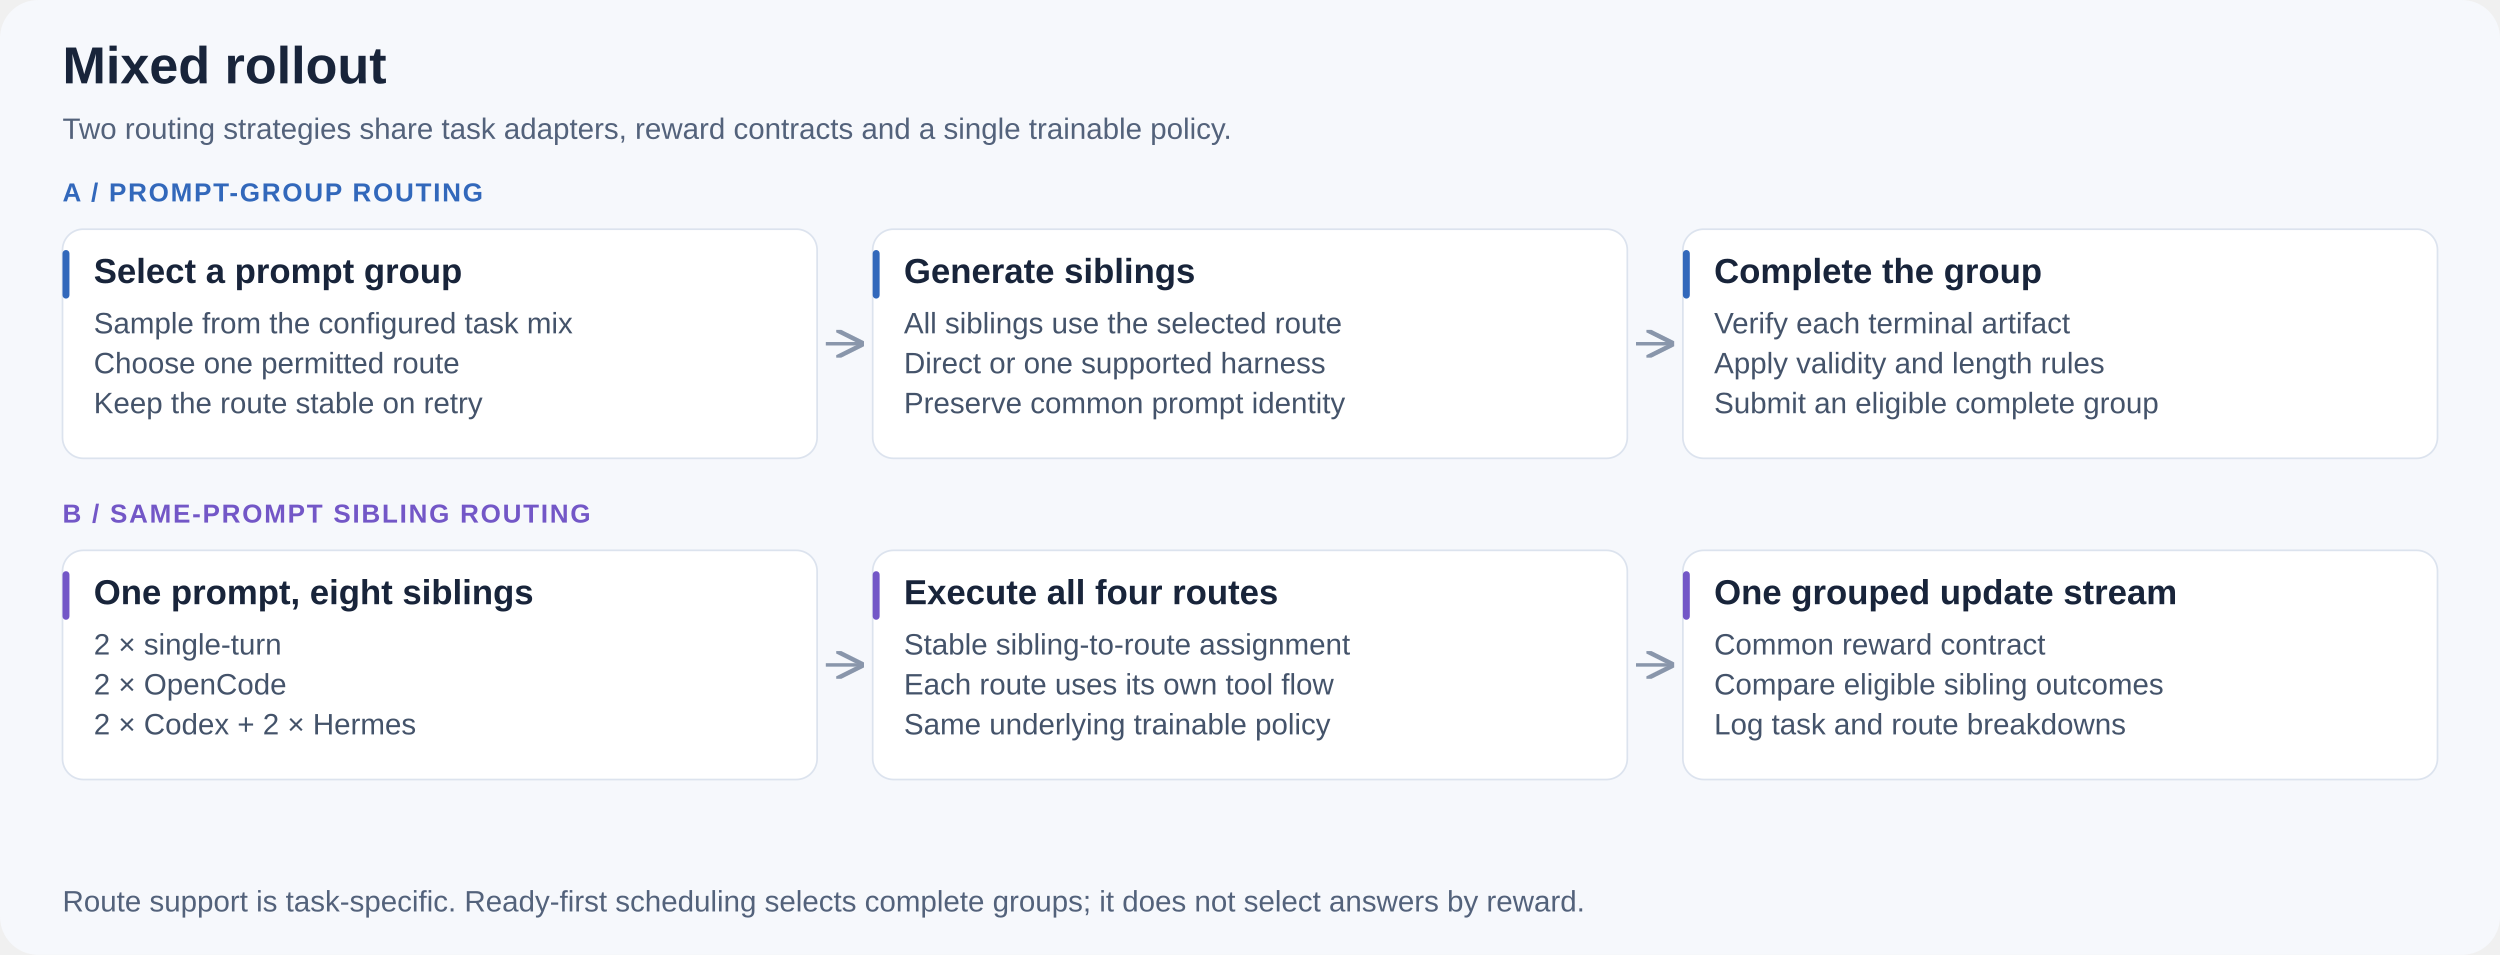
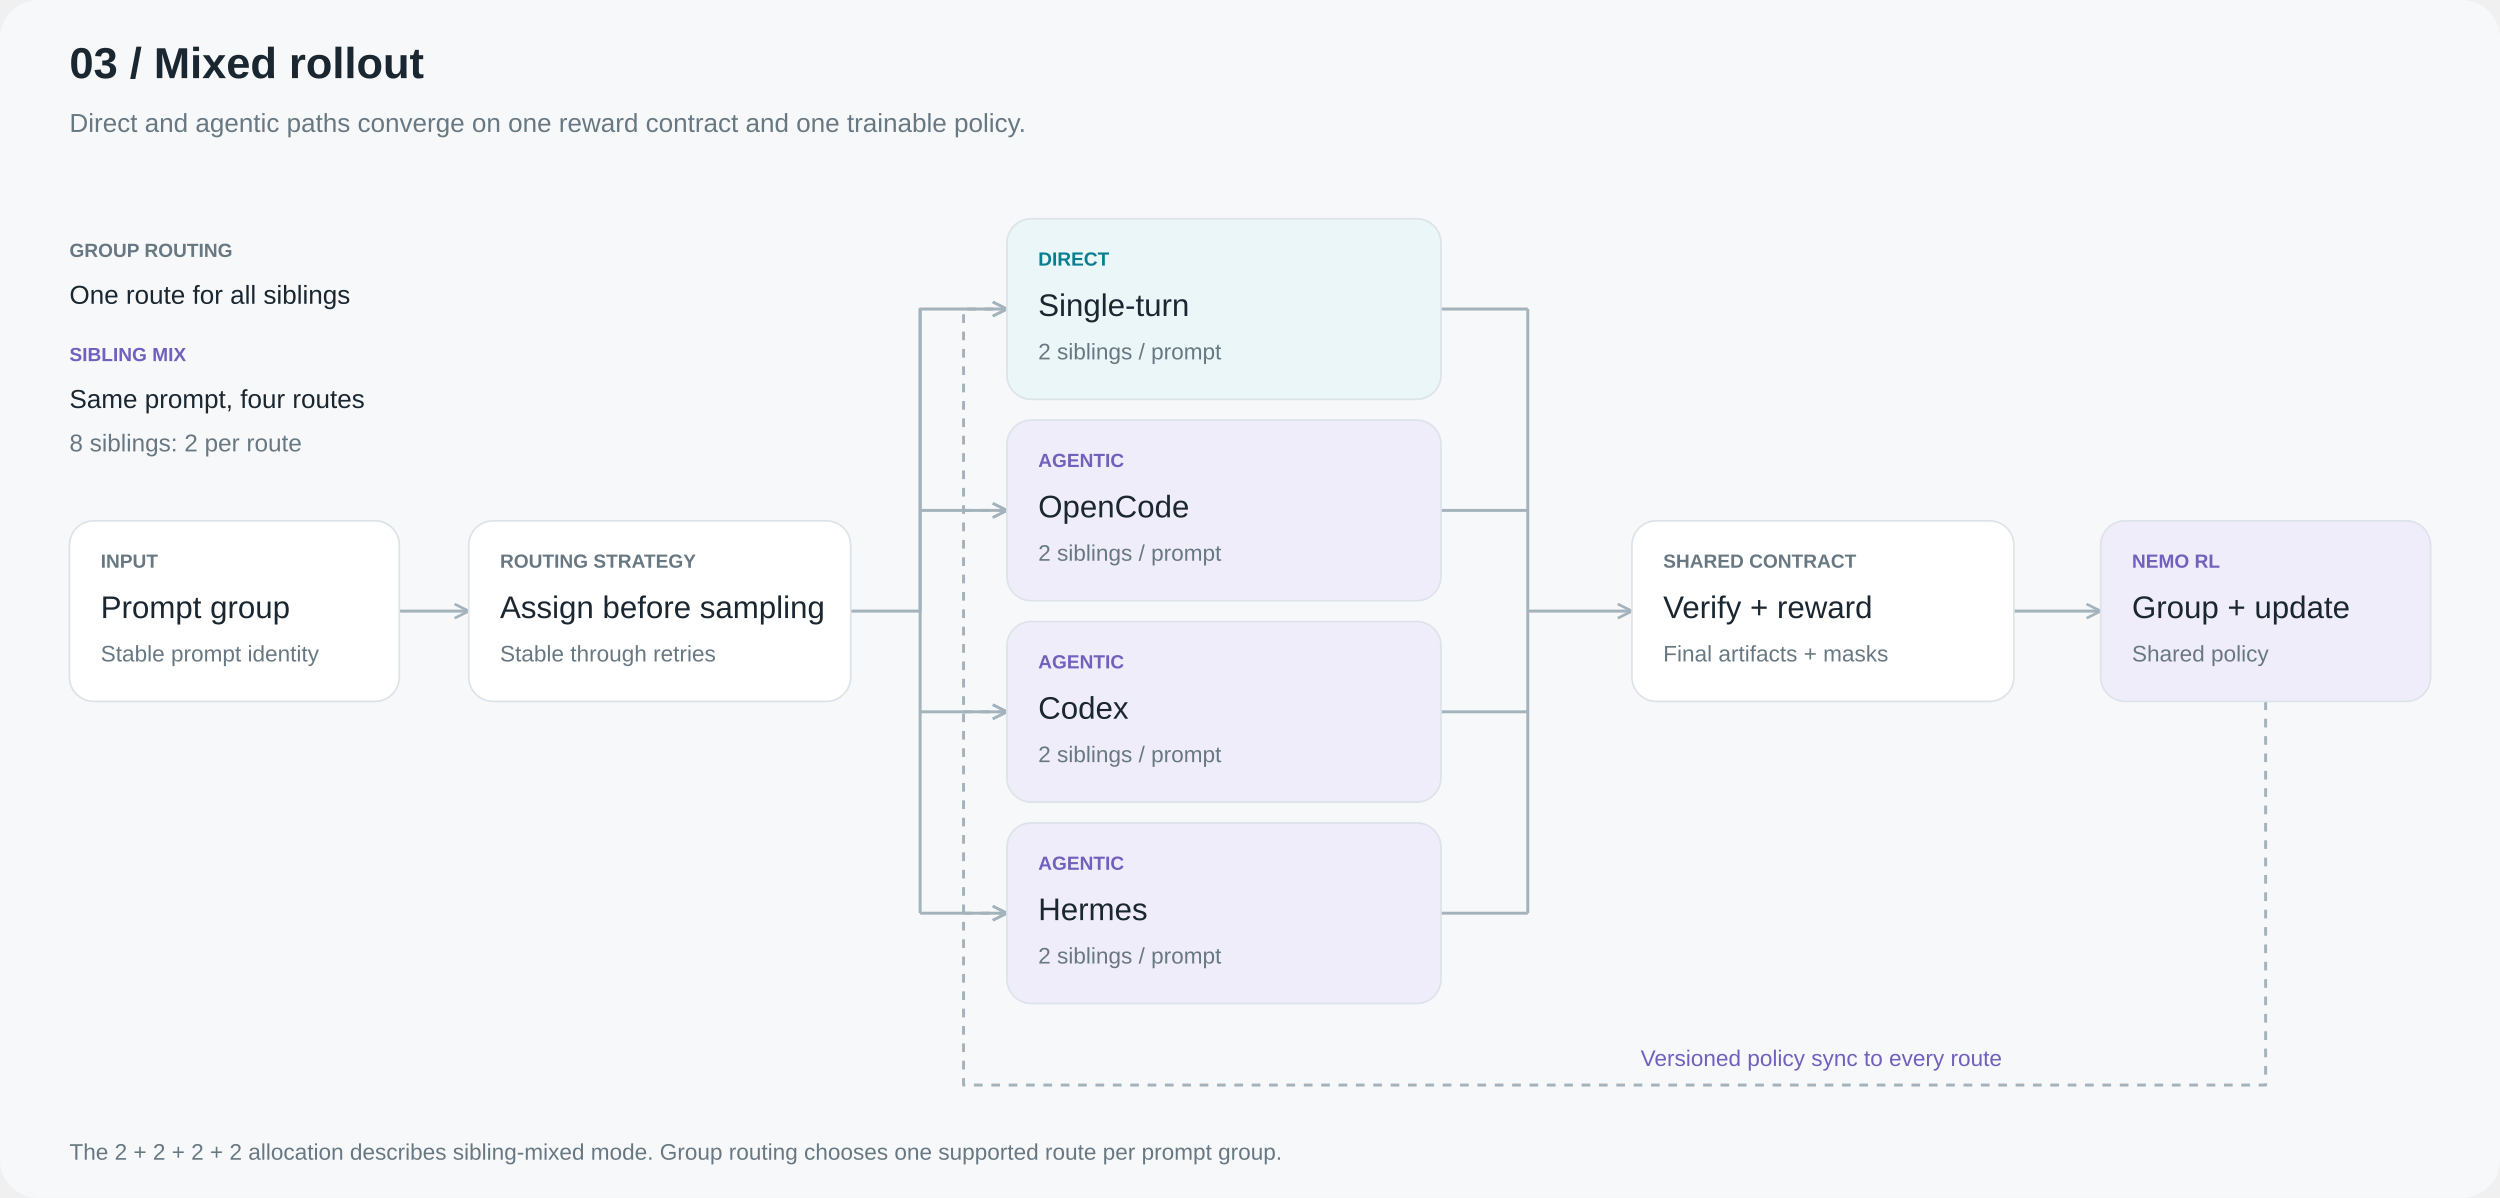
- <svg xmlns="http://www.w3.org/2000/svg" width="1440" height="550" viewBox="0 0 1440 550" role="img" aria-labelledby="title desc">
+ <svg xmlns="http://www.w3.org/2000/svg" width="1440" height="690" viewBox="0 0 1440 690" role="img" aria-labelledby="title desc">
  <defs>
-     <marker id="arrow" markerWidth="8" markerHeight="8" refX="7" refY="4" orient="auto">
-       <path d="M0 0 L8 4 L0 8" fill="none" stroke="#8996ab" stroke-width="1.3" />
+     <marker id="arrow" viewBox="0 0 10 10" refX="9" refY="5" markerWidth="6" markerHeight="6" orient="auto-start-reverse">
+       <path d="M1 1 L9 5 L1 9" fill="none" stroke="#a3b2bb" stroke-width="1.5" />
    </marker>
  </defs>
-   <rect width="1440" height="550" rx="22" fill="#f6f8fc" />
-   <style>text{font-family:Arial,Helvetica,sans-serif} .title{font-size:30px;font-weight:700;fill:#18243a}.sub{font-size:17px;fill:#53627b}.heading{font-size:20px;font-weight:700;fill:#18243a}.body{font-size:17px;fill:#44536a}.label{font-size:15px;font-weight:700;letter-spacing:1px}</style>
-   <text x="36" y="48" class="title">Mixed rollout</text>
-   <text x="36" y="80" class="sub">Two routing strategies share task adapters, reward contracts and a single trainable policy.</text>
-   <text x="36" y="116" class="label" fill="#3268bb">A / PROMPT-GROUP ROUTING</text>
-   <rect x="36.0" y="132" width="434.667" height="132" rx="12" fill="white" stroke="#dce3ee" />
-   <rect x="36.0" y="144" width="4" height="28" rx="2" fill="#3268bb" />
-   <text x="54.0" y="163" class="heading">Select a prompt group</text>
-   <text x="54.0" y="192" class="body">Sample from the configured task mix</text>
-   <text x="54.0" y="215" class="body">Choose one permitted route</text>
-   <text x="54.0" y="238" class="body">Keep the route stable on retry</text>
-   <path d="M475.667 198 H495.667" stroke="#8996ab" stroke-width="2" marker-end="url(#arrow)" />
-   <rect x="502.667" y="132" width="434.667" height="132" rx="12" fill="white" stroke="#dce3ee" />
-   <rect x="502.667" y="144" width="4" height="28" rx="2" fill="#3268bb" />
-   <text x="520.667" y="163" class="heading">Generate siblings</text>
-   <text x="520.667" y="192" class="body">All siblings use the selected route</text>
-   <text x="520.667" y="215" class="body">Direct or one supported harness</text>
-   <text x="520.667" y="238" class="body">Preserve common prompt identity</text>
-   <path d="M942.333 198 H962.333" stroke="#8996ab" stroke-width="2" marker-end="url(#arrow)" />
-   <rect x="969.333" y="132" width="434.667" height="132" rx="12" fill="white" stroke="#dce3ee" />
-   <rect x="969.333" y="144" width="4" height="28" rx="2" fill="#3268bb" />
-   <text x="987.333" y="163" class="heading">Complete the group</text>
-   <text x="987.333" y="192" class="body">Verify each terminal artifact</text>
-   <text x="987.333" y="215" class="body">Apply validity and length rules</text>
-   <text x="987.333" y="238" class="body">Submit an eligible complete group</text>
-   <text x="36" y="301" class="label" fill="#7357c7">B / SAME-PROMPT SIBLING ROUTING</text>
-   <rect x="36.0" y="317" width="434.667" height="132" rx="12" fill="white" stroke="#dce3ee" />
-   <rect x="36.0" y="329" width="4" height="28" rx="2" fill="#7357c7" />
-   <text x="54.0" y="348" class="heading">One prompt, eight siblings</text>
-   <text x="54.0" y="377" class="body">2 × single-turn</text>
-   <text x="54.0" y="400" class="body">2 × OpenCode</text>
-   <text x="54.0" y="423" class="body">2 × Codex + 2 × Hermes</text>
-   <path d="M475.667 383 H495.667" stroke="#8996ab" stroke-width="2" marker-end="url(#arrow)" />
-   <rect x="502.667" y="317" width="434.667" height="132" rx="12" fill="white" stroke="#dce3ee" />
-   <rect x="502.667" y="329" width="4" height="28" rx="2" fill="#7357c7" />
-   <text x="520.667" y="348" class="heading">Execute all four routes</text>
-   <text x="520.667" y="377" class="body">Stable sibling-to-route assignment</text>
-   <text x="520.667" y="400" class="body">Each route uses its own tool flow</text>
-   <text x="520.667" y="423" class="body">Same underlying trainable policy</text>
-   <path d="M942.333 383 H962.333" stroke="#8996ab" stroke-width="2" marker-end="url(#arrow)" />
-   <rect x="969.333" y="317" width="434.667" height="132" rx="12" fill="white" stroke="#dce3ee" />
-   <rect x="969.333" y="329" width="4" height="28" rx="2" fill="#7357c7" />
-   <text x="987.333" y="348" class="heading">One grouped update stream</text>
-   <text x="987.333" y="377" class="body">Common reward contract</text>
-   <text x="987.333" y="400" class="body">Compare eligible sibling outcomes</text>
-   <text x="987.333" y="423" class="body">Log task and route breakdowns</text>
-   <text x="36" y="525" class="sub">Route support is task-specific. Ready-first scheduling selects complete groups; it does not select answers by reward.</text>
+   <rect width="1440" height="690" rx="22" fill="#f7f8fa" />
+   <g font-family="Arial,Helvetica,sans-serif">
+     <text x="40" y="45" font-size="25" fill="#1b2730" font-weight="600" text-anchor="start">03 / Mixed rollout</text>
+     <text x="40" y="76" font-size="15" fill="#687882" font-weight="400" text-anchor="start">Direct and agentic paths converge on one reward contract and one trainable policy.</text>
+     <path d="M230 352 H270" fill="none" stroke="#a3b2bb" stroke-width="1.7" stroke-linejoin="round" marker-end="url(#arrow)" />
+     <path d="M490 352 H530 V178 H580" fill="none" stroke="#a3b2bb" stroke-width="1.7" stroke-linejoin="round" marker-end="url(#arrow)" />
+     <path d="M530 294 H580" fill="none" stroke="#a3b2bb" stroke-width="1.7" stroke-linejoin="round" marker-end="url(#arrow)" />
+     <path d="M530 410 H580" fill="none" stroke="#a3b2bb" stroke-width="1.7" stroke-linejoin="round" marker-end="url(#arrow)" />
+     <path d="M530 526 H580" fill="none" stroke="#a3b2bb" stroke-width="1.7" stroke-linejoin="round" marker-end="url(#arrow)" />
+     <path d="M530 178 V526" fill="none" stroke="#a3b2bb" stroke-width="1.7" stroke-linejoin="round" />
+     <path d="M830 178 H880" fill="none" stroke="#a3b2bb" stroke-width="1.7" stroke-linejoin="round" />
+     <path d="M830 294 H880" fill="none" stroke="#a3b2bb" stroke-width="1.7" stroke-linejoin="round" />
+     <path d="M830 410 H880" fill="none" stroke="#a3b2bb" stroke-width="1.7" stroke-linejoin="round" />
+     <path d="M830 526 H880" fill="none" stroke="#a3b2bb" stroke-width="1.7" stroke-linejoin="round" />
+     <path d="M880 178 V526" fill="none" stroke="#a3b2bb" stroke-width="1.7" stroke-linejoin="round" />
+     <path d="M880 352 H940" fill="none" stroke="#a3b2bb" stroke-width="1.7" stroke-linejoin="round" marker-end="url(#arrow)" />
+     <path d="M1160 352 H1210" fill="none" stroke="#a3b2bb" stroke-width="1.7" stroke-linejoin="round" marker-end="url(#arrow)" />
+     <path d="M1305 404 V625 H555 V178 H580" fill="none" stroke="#a3b2bb" stroke-width="1.7" stroke-linejoin="round" stroke-dasharray="5 5" marker-end="url(#arrow)" />
+     <path d="M555 294 H580" fill="none" stroke="#a3b2bb" stroke-width="1.7" stroke-linejoin="round" stroke-dasharray="5 5" marker-end="url(#arrow)" />
+     <path d="M555 410 H580" fill="none" stroke="#a3b2bb" stroke-width="1.7" stroke-linejoin="round" stroke-dasharray="5 5" marker-end="url(#arrow)" />
+     <path d="M555 526 H580" fill="none" stroke="#a3b2bb" stroke-width="1.7" stroke-linejoin="round" stroke-dasharray="5 5" marker-end="url(#arrow)" />
+     <rect x="40" y="300" width="190" height="104" rx="14" fill="#ffffff" stroke="#dce3e9" />
+     <text x="58" y="327" font-size="11" fill="#687882" font-weight="600" text-anchor="start">INPUT</text>
+     <text x="58" y="356" font-size="18" fill="#1b2730" font-weight="500" text-anchor="start">Prompt group</text>
+     <text x="58" y="381" font-size="13" fill="#687882" font-weight="400" text-anchor="start">Stable prompt identity</text>
+     <rect x="270" y="300" width="220" height="104" rx="14" fill="#ffffff" stroke="#dce3e9" />
+     <text x="288" y="327" font-size="11" fill="#687882" font-weight="600" text-anchor="start">ROUTING STRATEGY</text>
+     <text x="288" y="356" font-size="18" fill="#1b2730" font-weight="500" text-anchor="start">Assign before sampling</text>
+     <text x="288" y="381" font-size="13" fill="#687882" font-weight="400" text-anchor="start">Stable through retries</text>
+     <rect x="580" y="126" width="250" height="104" rx="14" fill="#eaf6f7" stroke="#dce3e9" />
+     <text x="598" y="153" font-size="11" fill="#087f91" font-weight="600" text-anchor="start">DIRECT</text>
+     <text x="598" y="182" font-size="18" fill="#1b2730" font-weight="500" text-anchor="start">Single-turn</text>
+     <text x="598" y="207" font-size="13" fill="#687882" font-weight="400" text-anchor="start">2 siblings / prompt</text>
+     <rect x="580" y="242" width="250" height="104" rx="14" fill="#f0edfb" stroke="#dce3e9" />
+     <text x="598" y="269" font-size="11" fill="#7160bc" font-weight="600" text-anchor="start">AGENTIC</text>
+     <text x="598" y="298" font-size="18" fill="#1b2730" font-weight="500" text-anchor="start">OpenCode</text>
+     <text x="598" y="323" font-size="13" fill="#687882" font-weight="400" text-anchor="start">2 siblings / prompt</text>
+     <rect x="580" y="358" width="250" height="104" rx="14" fill="#f0edfb" stroke="#dce3e9" />
+     <text x="598" y="385" font-size="11" fill="#7160bc" font-weight="600" text-anchor="start">AGENTIC</text>
+     <text x="598" y="414" font-size="18" fill="#1b2730" font-weight="500" text-anchor="start">Codex</text>
+     <text x="598" y="439" font-size="13" fill="#687882" font-weight="400" text-anchor="start">2 siblings / prompt</text>
+     <rect x="580" y="474" width="250" height="104" rx="14" fill="#f0edfb" stroke="#dce3e9" />
+     <text x="598" y="501" font-size="11" fill="#7160bc" font-weight="600" text-anchor="start">AGENTIC</text>
+     <text x="598" y="530" font-size="18" fill="#1b2730" font-weight="500" text-anchor="start">Hermes</text>
+     <text x="598" y="555" font-size="13" fill="#687882" font-weight="400" text-anchor="start">2 siblings / prompt</text>
+     <rect x="940" y="300" width="220" height="104" rx="14" fill="#ffffff" stroke="#dce3e9" />
+     <text x="958" y="327" font-size="11" fill="#687882" font-weight="600" text-anchor="start">SHARED CONTRACT</text>
+     <text x="958" y="356" font-size="18" fill="#1b2730" font-weight="500" text-anchor="start">Verify + reward</text>
+     <text x="958" y="381" font-size="13" fill="#687882" font-weight="400" text-anchor="start">Final artifacts + masks</text>
+     <rect x="1210" y="300" width="190" height="104" rx="14" fill="#f0edfb" stroke="#dce3e9" />
+     <text x="1228" y="327" font-size="11" fill="#7160bc" font-weight="600" text-anchor="start">NEMO RL</text>
+     <text x="1228" y="356" font-size="18" fill="#1b2730" font-weight="500" text-anchor="start">Group + update</text>
+     <text x="1228" y="381" font-size="13" fill="#687882" font-weight="400" text-anchor="start">Shared policy</text>
+     <text x="40" y="148" font-size="11" fill="#687882" font-weight="600" text-anchor="start">GROUP ROUTING</text>
+     <text x="40" y="175" font-size="15" fill="#1b2730" font-weight="400" text-anchor="start">One route for all siblings</text>
+     <text x="40" y="208" font-size="11" fill="#7160bc" font-weight="600" text-anchor="start">SIBLING MIX</text>
+     <text x="40" y="235" font-size="15" fill="#1b2730" font-weight="400" text-anchor="start">Same prompt, four routes</text>
+     <text x="40" y="260" font-size="14" fill="#687882" font-weight="400" text-anchor="start">8 siblings: 2 per route</text>
+     <text x="945" y="614" font-size="13" fill="#7160bc" font-weight="400" text-anchor="start">Versioned policy sync to every route</text>
+     <text x="40" y="668" font-size="13" fill="#687882" font-weight="400" text-anchor="start">The 2 + 2 + 2 + 2 allocation describes sibling-mixed mode. Group routing chooses one supported route per prompt group.</text>
+   </g>
</svg>
